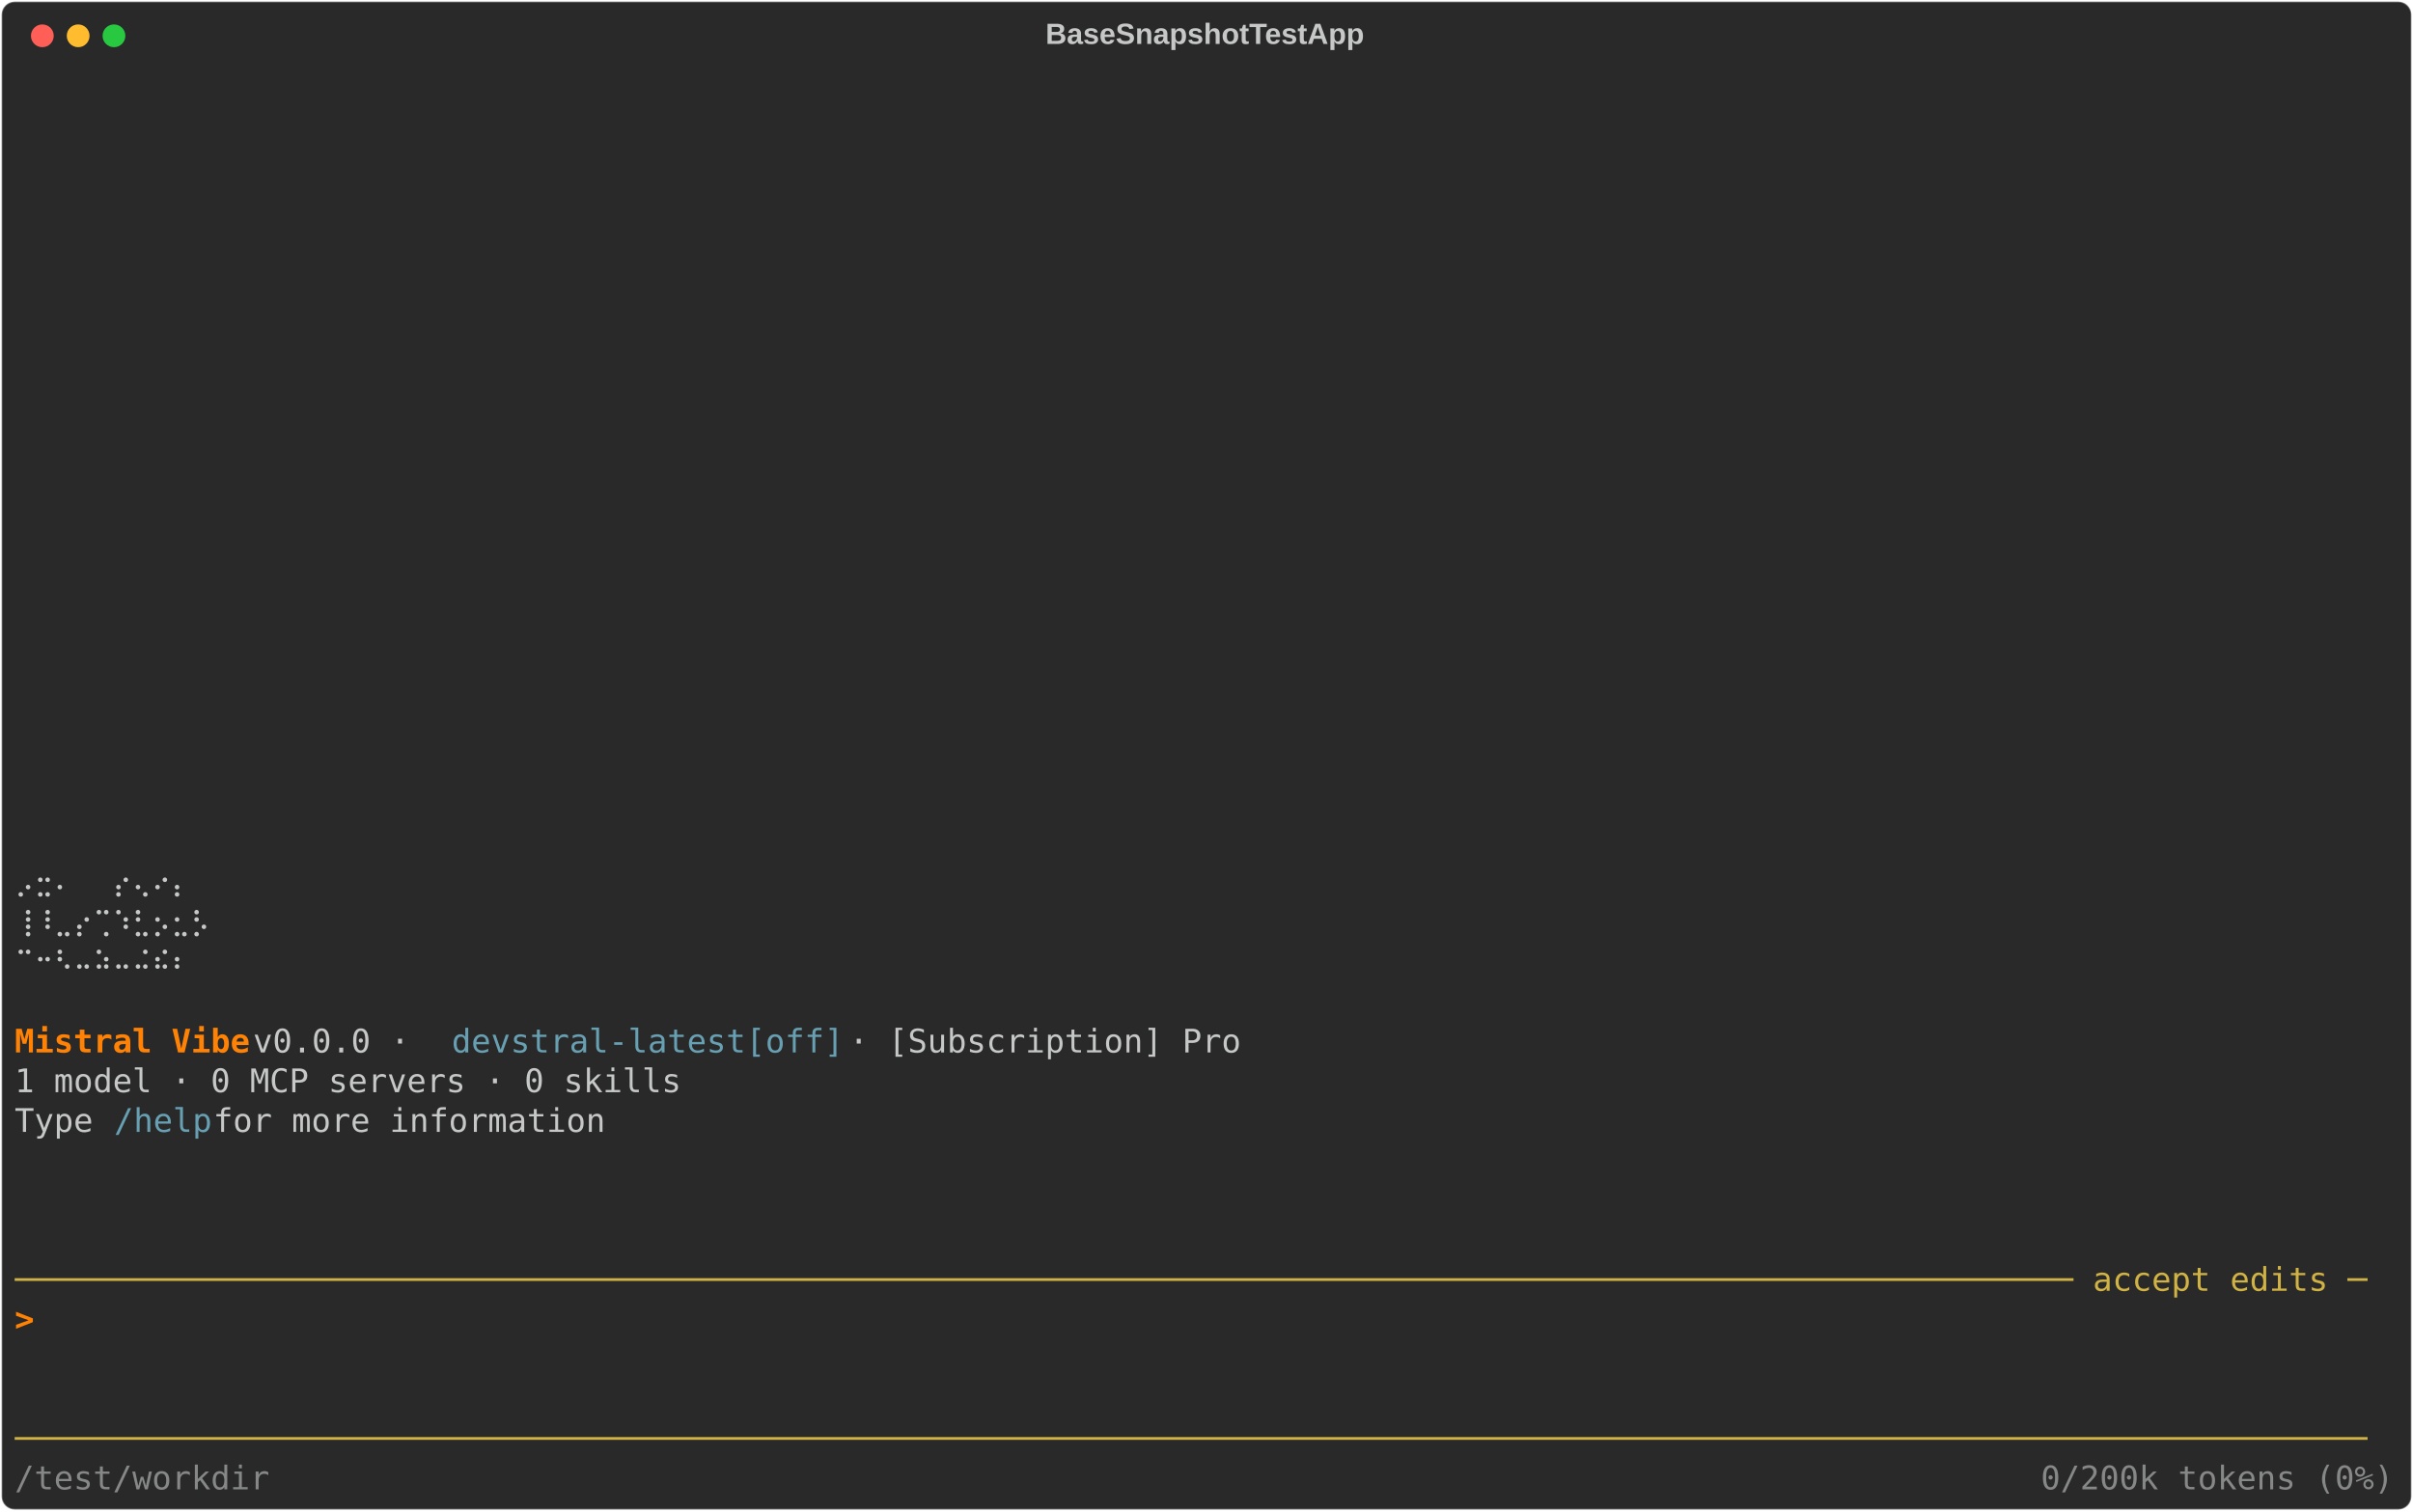
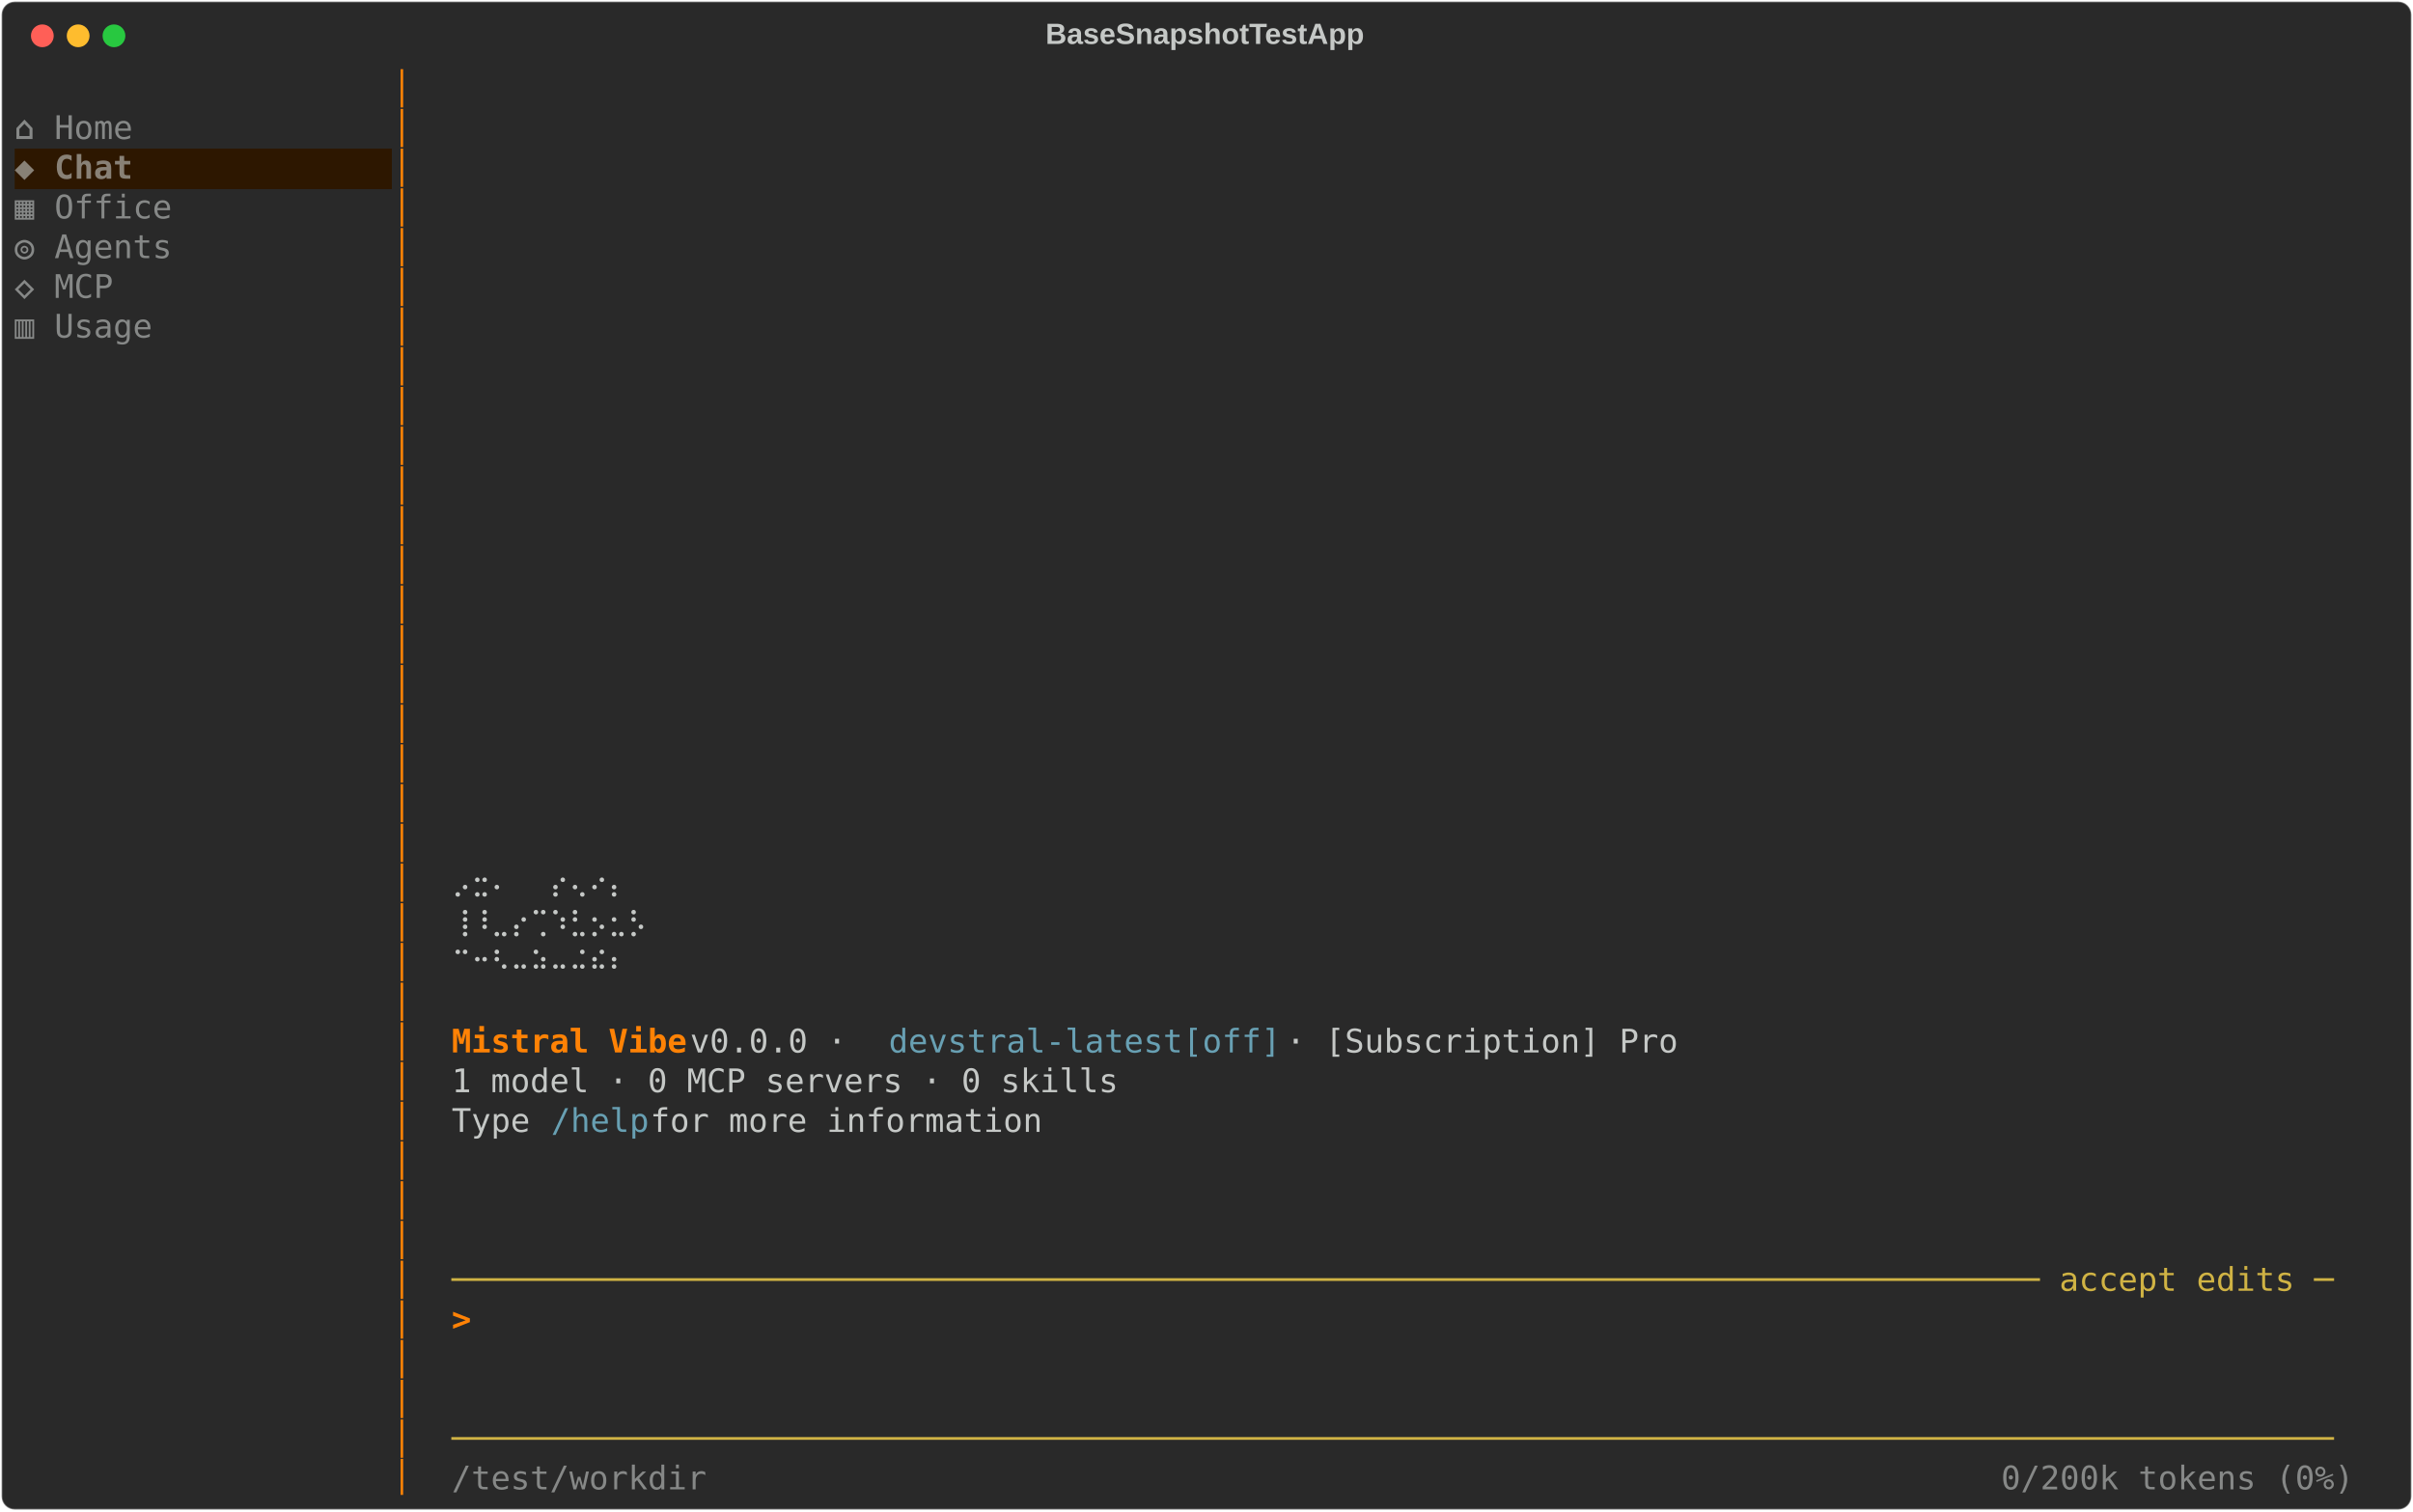
<svg xmlns="http://www.w3.org/2000/svg" class="rich-terminal" viewBox="0 0 1482 928.4">
  <style>

    @font-face {
        font-family: "Fira Code";
        src: local("FiraCode-Regular"),
                url("https://cdnjs.cloudflare.com/ajax/libs/firacode/6.2.0/woff2/FiraCode-Regular.woff2") format("woff2"),
                url("https://cdnjs.cloudflare.com/ajax/libs/firacode/6.2.0/woff/FiraCode-Regular.woff") format("woff");
        font-style: normal;
        font-weight: 400;
    }
    @font-face {
        font-family: "Fira Code";
        src: local("FiraCode-Bold"),
                url("https://cdnjs.cloudflare.com/ajax/libs/firacode/6.2.0/woff2/FiraCode-Bold.woff2") format("woff2"),
                url("https://cdnjs.cloudflare.com/ajax/libs/firacode/6.2.0/woff/FiraCode-Bold.woff") format("woff");
        font-style: bold;
        font-weight: 700;
    }

    .terminal-matrix {
        font-family: Fira Code, monospace;
        font-size: 20px;
        line-height: 24.4px;
        font-variant-east-asian: full-width;
    }

    .terminal-title {
        font-size: 18px;
        font-weight: bold;
        font-family: arial;
    }

    .terminal-r1 { fill: #c5c8c6 }
- .terminal-r2 { fill: #ff8205;font-weight: bold }
- .terminal-r3 { fill: #68a0b3 }
- .terminal-r4 { fill: #d0b344 }
- .terminal-r5 { fill: #868887 }
+ .terminal-r2 { fill: #ff8205 }
+ .terminal-r3 { fill: #868887;font-weight: bold }
+ .terminal-r4 { fill: #868887 }
+ .terminal-r5 { fill: #888176;font-weight: bold }
+ .terminal-r6 { fill: #ff8205;font-weight: bold }
+ .terminal-r7 { fill: #68a0b3 }
+ .terminal-r8 { fill: #d0b344 }
    </style>
  <defs>
    <clipPath id="terminal-clip-terminal">
      <rect x="0" y="0" width="1463.0" height="877.4" />
    </clipPath>
    <clipPath id="terminal-line-0">
      <rect x="0" y="1.5" width="1464" height="24.65" />
    </clipPath>
    <clipPath id="terminal-line-1">
      <rect x="0" y="25.9" width="1464" height="24.65" />
    </clipPath>
    <clipPath id="terminal-line-2">
      <rect x="0" y="50.3" width="1464" height="24.65" />
    </clipPath>
    <clipPath id="terminal-line-3">
      <rect x="0" y="74.7" width="1464" height="24.65" />
    </clipPath>
    <clipPath id="terminal-line-4">
      <rect x="0" y="99.1" width="1464" height="24.65" />
    </clipPath>
    <clipPath id="terminal-line-5">
      <rect x="0" y="123.5" width="1464" height="24.65" />
    </clipPath>
    <clipPath id="terminal-line-6">
      <rect x="0" y="147.9" width="1464" height="24.65" />
    </clipPath>
    <clipPath id="terminal-line-7">
      <rect x="0" y="172.3" width="1464" height="24.65" />
    </clipPath>
    <clipPath id="terminal-line-8">
      <rect x="0" y="196.7" width="1464" height="24.65" />
    </clipPath>
    <clipPath id="terminal-line-9">
      <rect x="0" y="221.1" width="1464" height="24.65" />
    </clipPath>
    <clipPath id="terminal-line-10">
      <rect x="0" y="245.5" width="1464" height="24.65" />
    </clipPath>
    <clipPath id="terminal-line-11">
      <rect x="0" y="269.9" width="1464" height="24.65" />
    </clipPath>
    <clipPath id="terminal-line-12">
      <rect x="0" y="294.3" width="1464" height="24.65" />
    </clipPath>
    <clipPath id="terminal-line-13">
      <rect x="0" y="318.7" width="1464" height="24.65" />
    </clipPath>
    <clipPath id="terminal-line-14">
      <rect x="0" y="343.1" width="1464" height="24.65" />
    </clipPath>
    <clipPath id="terminal-line-15">
      <rect x="0" y="367.5" width="1464" height="24.65" />
    </clipPath>
    <clipPath id="terminal-line-16">
      <rect x="0" y="391.9" width="1464" height="24.65" />
    </clipPath>
    <clipPath id="terminal-line-17">
      <rect x="0" y="416.3" width="1464" height="24.65" />
    </clipPath>
    <clipPath id="terminal-line-18">
      <rect x="0" y="440.7" width="1464" height="24.65" />
    </clipPath>
    <clipPath id="terminal-line-19">
      <rect x="0" y="465.1" width="1464" height="24.65" />
    </clipPath>
    <clipPath id="terminal-line-20">
      <rect x="0" y="489.5" width="1464" height="24.65" />
    </clipPath>
    <clipPath id="terminal-line-21">
      <rect x="0" y="513.9" width="1464" height="24.65" />
    </clipPath>
    <clipPath id="terminal-line-22">
      <rect x="0" y="538.3" width="1464" height="24.65" />
    </clipPath>
    <clipPath id="terminal-line-23">
      <rect x="0" y="562.7" width="1464" height="24.65" />
    </clipPath>
    <clipPath id="terminal-line-24">
      <rect x="0" y="587.1" width="1464" height="24.65" />
    </clipPath>
    <clipPath id="terminal-line-25">
      <rect x="0" y="611.5" width="1464" height="24.65" />
    </clipPath>
    <clipPath id="terminal-line-26">
      <rect x="0" y="635.9" width="1464" height="24.65" />
    </clipPath>
    <clipPath id="terminal-line-27">
      <rect x="0" y="660.3" width="1464" height="24.65" />
    </clipPath>
    <clipPath id="terminal-line-28">
      <rect x="0" y="684.7" width="1464" height="24.65" />
    </clipPath>
    <clipPath id="terminal-line-29">
      <rect x="0" y="709.1" width="1464" height="24.65" />
    </clipPath>
    <clipPath id="terminal-line-30">
      <rect x="0" y="733.5" width="1464" height="24.65" />
    </clipPath>
    <clipPath id="terminal-line-31">
      <rect x="0" y="757.9" width="1464" height="24.65" />
    </clipPath>
    <clipPath id="terminal-line-32">
      <rect x="0" y="782.3" width="1464" height="24.65" />
    </clipPath>
    <clipPath id="terminal-line-33">
      <rect x="0" y="806.7" width="1464" height="24.65" />
    </clipPath>
    <clipPath id="terminal-line-34">
      <rect x="0" y="831.1" width="1464" height="24.65" />
    </clipPath>
  </defs>
  <rect fill="#292929" stroke="rgba(255,255,255,0.35)" stroke-width="1" x="1" y="1" width="1480" height="926.4" rx="8" />
  <text class="terminal-title" fill="#c5c8c6" text-anchor="middle" x="740" y="27">BaseSnapshotTestApp</text>
  <g transform="translate(26,22)">
    <circle cx="0" cy="0" r="7" fill="#ff5f57" />
    <circle cx="22" cy="0" r="7" fill="#febc2e" />
    <circle cx="44" cy="0" r="7" fill="#28c840" />
  </g>
  <g transform="translate(9, 41)" clip-path="url(#terminal-clip-terminal)">
+     <rect fill="#2d1700" x="0" y="50.3" width="24.4" height="24.65" shape-rendering="crispEdges" />
+     <rect fill="#2d1700" x="24.4" y="50.3" width="48.8" height="24.65" shape-rendering="crispEdges" />
+     <rect fill="#2d1700" x="73.2" y="50.3" width="158.6" height="24.65" shape-rendering="crispEdges" />
    <g class="terminal-matrix">
+       <text class="terminal-r2" x="231.8" y="20" textLength="12.2" clip-path="url(#terminal-line-0)">│</text>
      <text class="terminal-r1" x="1464" y="20" textLength="12.2" clip-path="url(#terminal-line-0)">
</text>
+       <text class="terminal-r3" x="0" y="44.4" textLength="24.4" clip-path="url(#terminal-line-1)">⌂ </text>
+       <text class="terminal-r4" x="24.4" y="44.4" textLength="48.8" clip-path="url(#terminal-line-1)">Home</text>
+       <text class="terminal-r2" x="231.8" y="44.4" textLength="12.2" clip-path="url(#terminal-line-1)">│</text>
      <text class="terminal-r1" x="1464" y="44.4" textLength="12.2" clip-path="url(#terminal-line-1)">
</text>
+       <text class="terminal-r5" x="0" y="68.8" textLength="24.4" clip-path="url(#terminal-line-2)">◆ </text>
+       <text class="terminal-r5" x="24.4" y="68.8" textLength="48.8" clip-path="url(#terminal-line-2)">Chat</text>
+       <text class="terminal-r2" x="231.8" y="68.8" textLength="12.2" clip-path="url(#terminal-line-2)">│</text>
      <text class="terminal-r1" x="1464" y="68.8" textLength="12.2" clip-path="url(#terminal-line-2)">
</text>
+       <text class="terminal-r3" x="0" y="93.2" textLength="24.4" clip-path="url(#terminal-line-3)">▦ </text>
+       <text class="terminal-r4" x="24.4" y="93.2" textLength="73.2" clip-path="url(#terminal-line-3)">Office</text>
+       <text class="terminal-r2" x="231.8" y="93.2" textLength="12.2" clip-path="url(#terminal-line-3)">│</text>
      <text class="terminal-r1" x="1464" y="93.2" textLength="12.2" clip-path="url(#terminal-line-3)">
</text>
+       <text class="terminal-r3" x="0" y="117.6" textLength="24.4" clip-path="url(#terminal-line-4)">◎ </text>
+       <text class="terminal-r4" x="24.4" y="117.6" textLength="73.2" clip-path="url(#terminal-line-4)">Agents</text>
+       <text class="terminal-r2" x="231.8" y="117.6" textLength="12.2" clip-path="url(#terminal-line-4)">│</text>
      <text class="terminal-r1" x="1464" y="117.6" textLength="12.2" clip-path="url(#terminal-line-4)">
</text>
+       <text class="terminal-r3" x="0" y="142" textLength="24.4" clip-path="url(#terminal-line-5)">◇ </text>
+       <text class="terminal-r4" x="24.4" y="142" textLength="36.6" clip-path="url(#terminal-line-5)">MCP</text>
+       <text class="terminal-r2" x="231.8" y="142" textLength="12.2" clip-path="url(#terminal-line-5)">│</text>
      <text class="terminal-r1" x="1464" y="142" textLength="12.2" clip-path="url(#terminal-line-5)">
</text>
+       <text class="terminal-r3" x="0" y="166.4" textLength="24.4" clip-path="url(#terminal-line-6)">▥ </text>
+       <text class="terminal-r4" x="24.4" y="166.4" textLength="61" clip-path="url(#terminal-line-6)">Usage</text>
+       <text class="terminal-r2" x="231.8" y="166.4" textLength="12.2" clip-path="url(#terminal-line-6)">│</text>
      <text class="terminal-r1" x="1464" y="166.4" textLength="12.2" clip-path="url(#terminal-line-6)">
</text>
+       <text class="terminal-r2" x="231.8" y="190.8" textLength="12.2" clip-path="url(#terminal-line-7)">│</text>
      <text class="terminal-r1" x="1464" y="190.8" textLength="12.2" clip-path="url(#terminal-line-7)">
</text>
+       <text class="terminal-r2" x="231.8" y="215.2" textLength="12.2" clip-path="url(#terminal-line-8)">│</text>
      <text class="terminal-r1" x="1464" y="215.2" textLength="12.2" clip-path="url(#terminal-line-8)">
</text>
+       <text class="terminal-r2" x="231.8" y="239.6" textLength="12.2" clip-path="url(#terminal-line-9)">│</text>
      <text class="terminal-r1" x="1464" y="239.6" textLength="12.2" clip-path="url(#terminal-line-9)">
</text>
+       <text class="terminal-r2" x="231.8" y="264" textLength="12.2" clip-path="url(#terminal-line-10)">│</text>
      <text class="terminal-r1" x="1464" y="264" textLength="12.2" clip-path="url(#terminal-line-10)">
</text>
+       <text class="terminal-r2" x="231.8" y="288.4" textLength="12.2" clip-path="url(#terminal-line-11)">│</text>
      <text class="terminal-r1" x="1464" y="288.4" textLength="12.2" clip-path="url(#terminal-line-11)">
</text>
+       <text class="terminal-r2" x="231.8" y="312.8" textLength="12.2" clip-path="url(#terminal-line-12)">│</text>
      <text class="terminal-r1" x="1464" y="312.8" textLength="12.2" clip-path="url(#terminal-line-12)">
</text>
+       <text class="terminal-r2" x="231.8" y="337.2" textLength="12.2" clip-path="url(#terminal-line-13)">│</text>
      <text class="terminal-r1" x="1464" y="337.2" textLength="12.2" clip-path="url(#terminal-line-13)">
</text>
+       <text class="terminal-r2" x="231.8" y="361.6" textLength="12.2" clip-path="url(#terminal-line-14)">│</text>
      <text class="terminal-r1" x="1464" y="361.6" textLength="12.2" clip-path="url(#terminal-line-14)">
</text>
+       <text class="terminal-r2" x="231.8" y="386" textLength="12.2" clip-path="url(#terminal-line-15)">│</text>
      <text class="terminal-r1" x="1464" y="386" textLength="12.2" clip-path="url(#terminal-line-15)">
</text>
+       <text class="terminal-r2" x="231.8" y="410.4" textLength="12.2" clip-path="url(#terminal-line-16)">│</text>
      <text class="terminal-r1" x="1464" y="410.4" textLength="12.2" clip-path="url(#terminal-line-16)">
</text>
+       <text class="terminal-r2" x="231.8" y="434.8" textLength="12.2" clip-path="url(#terminal-line-17)">│</text>
      <text class="terminal-r1" x="1464" y="434.8" textLength="12.2" clip-path="url(#terminal-line-17)">
</text>
+       <text class="terminal-r2" x="231.8" y="459.2" textLength="12.2" clip-path="url(#terminal-line-18)">│</text>
      <text class="terminal-r1" x="1464" y="459.2" textLength="12.2" clip-path="url(#terminal-line-18)">
</text>
+       <text class="terminal-r2" x="231.8" y="483.6" textLength="12.2" clip-path="url(#terminal-line-19)">│</text>
      <text class="terminal-r1" x="1464" y="483.6" textLength="12.2" clip-path="url(#terminal-line-19)">
</text>
-       <text class="terminal-r1" x="0" y="508" textLength="134.2" clip-path="url(#terminal-line-20)">  ⡠⣒⠄  ⡔⢄⠔⡄</text>
+       <text class="terminal-r2" x="231.8" y="508" textLength="12.2" clip-path="url(#terminal-line-20)">│</text>
+       <text class="terminal-r1" x="268.4" y="508" textLength="134.2" clip-path="url(#terminal-line-20)">  ⡠⣒⠄  ⡔⢄⠔⡄</text>
      <text class="terminal-r1" x="1464" y="508" textLength="12.2" clip-path="url(#terminal-line-20)">
</text>
-       <text class="terminal-r1" x="0" y="532.4" textLength="134.2" clip-path="url(#terminal-line-21)"> ⢸⠸⣀⡔⢉⠱⣃⡢⣂⡣</text>
+       <text class="terminal-r2" x="231.8" y="532.4" textLength="12.2" clip-path="url(#terminal-line-21)">│</text>
+       <text class="terminal-r1" x="268.4" y="532.4" textLength="134.2" clip-path="url(#terminal-line-21)"> ⢸⠸⣀⡔⢉⠱⣃⡢⣂⡣</text>
      <text class="terminal-r1" x="1464" y="532.4" textLength="12.2" clip-path="url(#terminal-line-21)">
</text>
-       <text class="terminal-r1" x="0" y="556.8" textLength="134.2" clip-path="url(#terminal-line-22)">  ⠉⠒⠣⠤⠵⠤⠬⠮⠆</text>
+       <text class="terminal-r2" x="231.8" y="556.8" textLength="12.2" clip-path="url(#terminal-line-22)">│</text>
+       <text class="terminal-r1" x="268.4" y="556.8" textLength="134.2" clip-path="url(#terminal-line-22)">  ⠉⠒⠣⠤⠵⠤⠬⠮⠆</text>
      <text class="terminal-r1" x="1464" y="556.8" textLength="12.2" clip-path="url(#terminal-line-22)">
</text>
+       <text class="terminal-r2" x="231.8" y="581.2" textLength="12.2" clip-path="url(#terminal-line-23)">│</text>
      <text class="terminal-r1" x="1464" y="581.2" textLength="12.2" clip-path="url(#terminal-line-23)">
</text>
-       <text class="terminal-r2" x="0" y="605.6" textLength="146.4" clip-path="url(#terminal-line-24)">Mistral Vibe</text>
-       <text class="terminal-r1" x="146.4" y="605.6" textLength="122" clip-path="url(#terminal-line-24)"> v0.0.0 · </text>
-       <text class="terminal-r3" x="268.4" y="605.6" textLength="244" clip-path="url(#terminal-line-24)">devstral-latest[off]</text>
-       <text class="terminal-r1" x="512.4" y="605.6" textLength="256.2" clip-path="url(#terminal-line-24)"> · [Subscription] Pro</text>
+       <text class="terminal-r2" x="231.8" y="605.6" textLength="12.2" clip-path="url(#terminal-line-24)">│</text>
+       <text class="terminal-r6" x="268.4" y="605.6" textLength="146.4" clip-path="url(#terminal-line-24)">Mistral Vibe</text>
+       <text class="terminal-r1" x="414.8" y="605.6" textLength="122" clip-path="url(#terminal-line-24)"> v0.0.0 · </text>
+       <text class="terminal-r7" x="536.8" y="605.6" textLength="244" clip-path="url(#terminal-line-24)">devstral-latest[off]</text>
+       <text class="terminal-r1" x="780.8" y="605.6" textLength="256.2" clip-path="url(#terminal-line-24)"> · [Subscription] Pro</text>
      <text class="terminal-r1" x="1464" y="605.6" textLength="12.2" clip-path="url(#terminal-line-24)">
</text>
-       <text class="terminal-r1" x="0" y="630" textLength="414.8" clip-path="url(#terminal-line-25)">1 model · 0 MCP servers · 0 skills</text>
+       <text class="terminal-r2" x="231.8" y="630" textLength="12.2" clip-path="url(#terminal-line-25)">│</text>
+       <text class="terminal-r1" x="268.4" y="630" textLength="414.8" clip-path="url(#terminal-line-25)">1 model · 0 MCP servers · 0 skills</text>
      <text class="terminal-r1" x="1464" y="630" textLength="12.2" clip-path="url(#terminal-line-25)">
</text>
-       <text class="terminal-r1" x="0" y="654.4" textLength="61" clip-path="url(#terminal-line-26)">Type </text>
-       <text class="terminal-r3" x="61" y="654.4" textLength="61" clip-path="url(#terminal-line-26)">/help</text>
-       <text class="terminal-r1" x="122" y="654.4" textLength="256.2" clip-path="url(#terminal-line-26)"> for more information</text>
+       <text class="terminal-r2" x="231.8" y="654.4" textLength="12.2" clip-path="url(#terminal-line-26)">│</text>
+       <text class="terminal-r1" x="268.4" y="654.4" textLength="61" clip-path="url(#terminal-line-26)">Type </text>
+       <text class="terminal-r7" x="329.4" y="654.4" textLength="61" clip-path="url(#terminal-line-26)">/help</text>
+       <text class="terminal-r1" x="390.4" y="654.4" textLength="256.2" clip-path="url(#terminal-line-26)"> for more information</text>
      <text class="terminal-r1" x="1464" y="654.4" textLength="12.2" clip-path="url(#terminal-line-26)">
</text>
+       <text class="terminal-r2" x="231.8" y="678.8" textLength="12.2" clip-path="url(#terminal-line-27)">│</text>
      <text class="terminal-r1" x="1464" y="678.8" textLength="12.2" clip-path="url(#terminal-line-27)">
</text>
+       <text class="terminal-r2" x="231.8" y="703.2" textLength="12.2" clip-path="url(#terminal-line-28)">│</text>
      <text class="terminal-r1" x="1464" y="703.2" textLength="12.2" clip-path="url(#terminal-line-28)">
</text>
+       <text class="terminal-r2" x="231.8" y="727.6" textLength="12.2" clip-path="url(#terminal-line-29)">│</text>
      <text class="terminal-r1" x="1464" y="727.6" textLength="12.2" clip-path="url(#terminal-line-29)">
</text>
-       <text class="terminal-r4" x="0" y="752" textLength="1464" clip-path="url(#terminal-line-30)">───────────────────────────────────────────────────────────────────────────────────────────────────────── accept edits ─</text>
+       <text class="terminal-r2" x="231.8" y="752" textLength="12.2" clip-path="url(#terminal-line-30)">│</text>
+       <text class="terminal-r8" x="268.4" y="752" textLength="1171.2" clip-path="url(#terminal-line-30)">───────────────────────────────────────────────────────────────────────────────── accept edits ─</text>
      <text class="terminal-r1" x="1464" y="752" textLength="12.2" clip-path="url(#terminal-line-30)">
</text>
-       <text class="terminal-r2" x="0" y="776.4" textLength="12.2" clip-path="url(#terminal-line-31)">&gt;</text>
+       <text class="terminal-r2" x="231.8" y="776.4" textLength="12.2" clip-path="url(#terminal-line-31)">│</text>
+       <text class="terminal-r6" x="268.4" y="776.4" textLength="12.2" clip-path="url(#terminal-line-31)">&gt;</text>
      <text class="terminal-r1" x="1464" y="776.4" textLength="12.2" clip-path="url(#terminal-line-31)">
</text>
+       <text class="terminal-r2" x="231.8" y="800.8" textLength="12.2" clip-path="url(#terminal-line-32)">│</text>
      <text class="terminal-r1" x="1464" y="800.8" textLength="12.2" clip-path="url(#terminal-line-32)">
</text>
+       <text class="terminal-r2" x="231.8" y="825.2" textLength="12.2" clip-path="url(#terminal-line-33)">│</text>
      <text class="terminal-r1" x="1464" y="825.2" textLength="12.2" clip-path="url(#terminal-line-33)">
</text>
-       <text class="terminal-r4" x="0" y="849.6" textLength="1464" clip-path="url(#terminal-line-34)">────────────────────────────────────────────────────────────────────────────────────────────────────────────────────────</text>
+       <text class="terminal-r2" x="231.8" y="849.6" textLength="12.2" clip-path="url(#terminal-line-34)">│</text>
+       <text class="terminal-r8" x="268.4" y="849.6" textLength="1171.2" clip-path="url(#terminal-line-34)">────────────────────────────────────────────────────────────────────────────────────────────────</text>
      <text class="terminal-r1" x="1464" y="849.6" textLength="12.2" clip-path="url(#terminal-line-34)">
</text>
-       <text class="terminal-r5" x="0" y="874" textLength="158.6" clip-path="url(#terminal-line-35)">/test/workdir</text>
-       <text class="terminal-r5" x="1244.4" y="874" textLength="219.6" clip-path="url(#terminal-line-35)">0/200k tokens (0%)</text>
+       <text class="terminal-r2" x="231.8" y="874" textLength="12.2" clip-path="url(#terminal-line-35)">│</text>
+       <text class="terminal-r4" x="268.4" y="874" textLength="158.6" clip-path="url(#terminal-line-35)">/test/workdir</text>
+       <text class="terminal-r4" x="1220" y="874" textLength="219.6" clip-path="url(#terminal-line-35)">0/200k tokens (0%)</text>
    </g>
  </g>
</svg>
